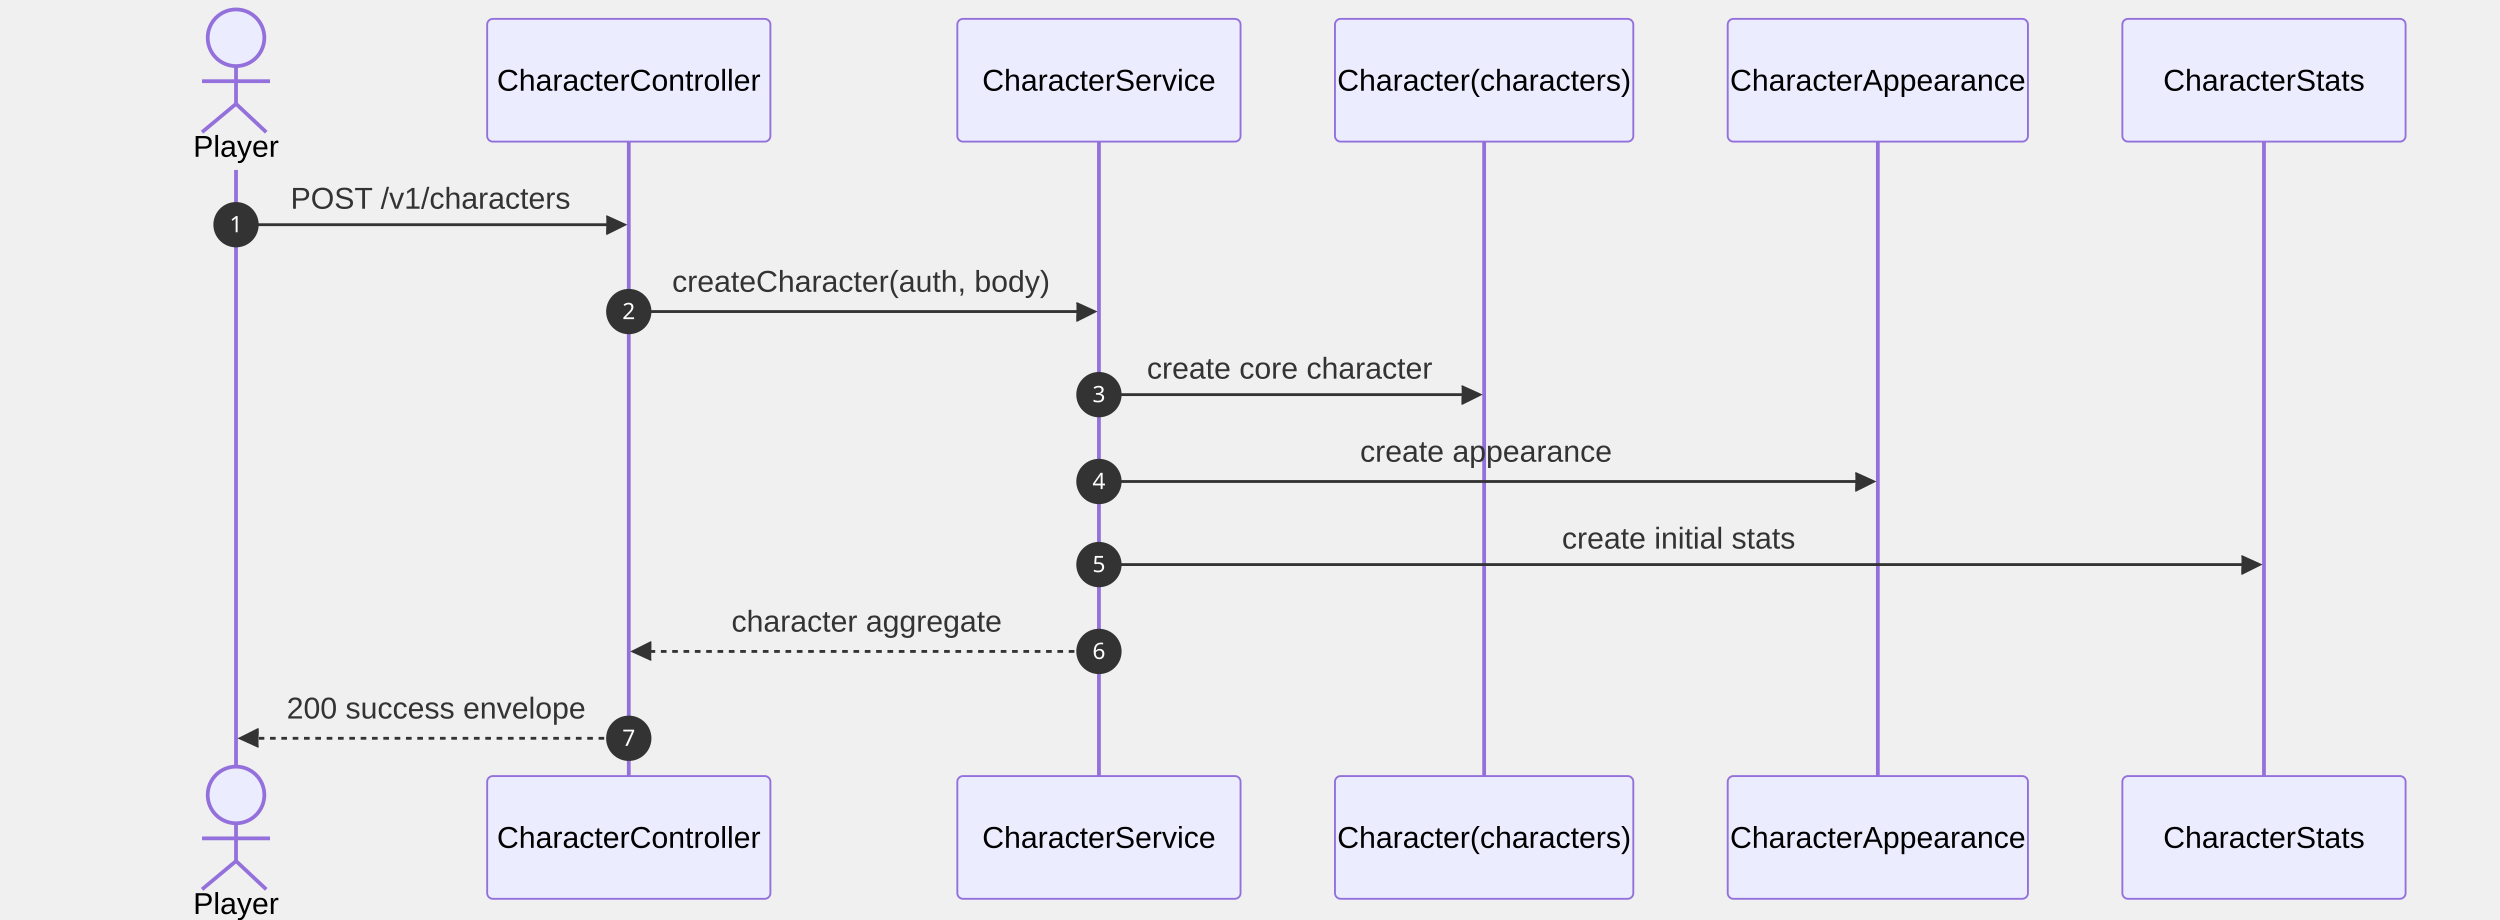
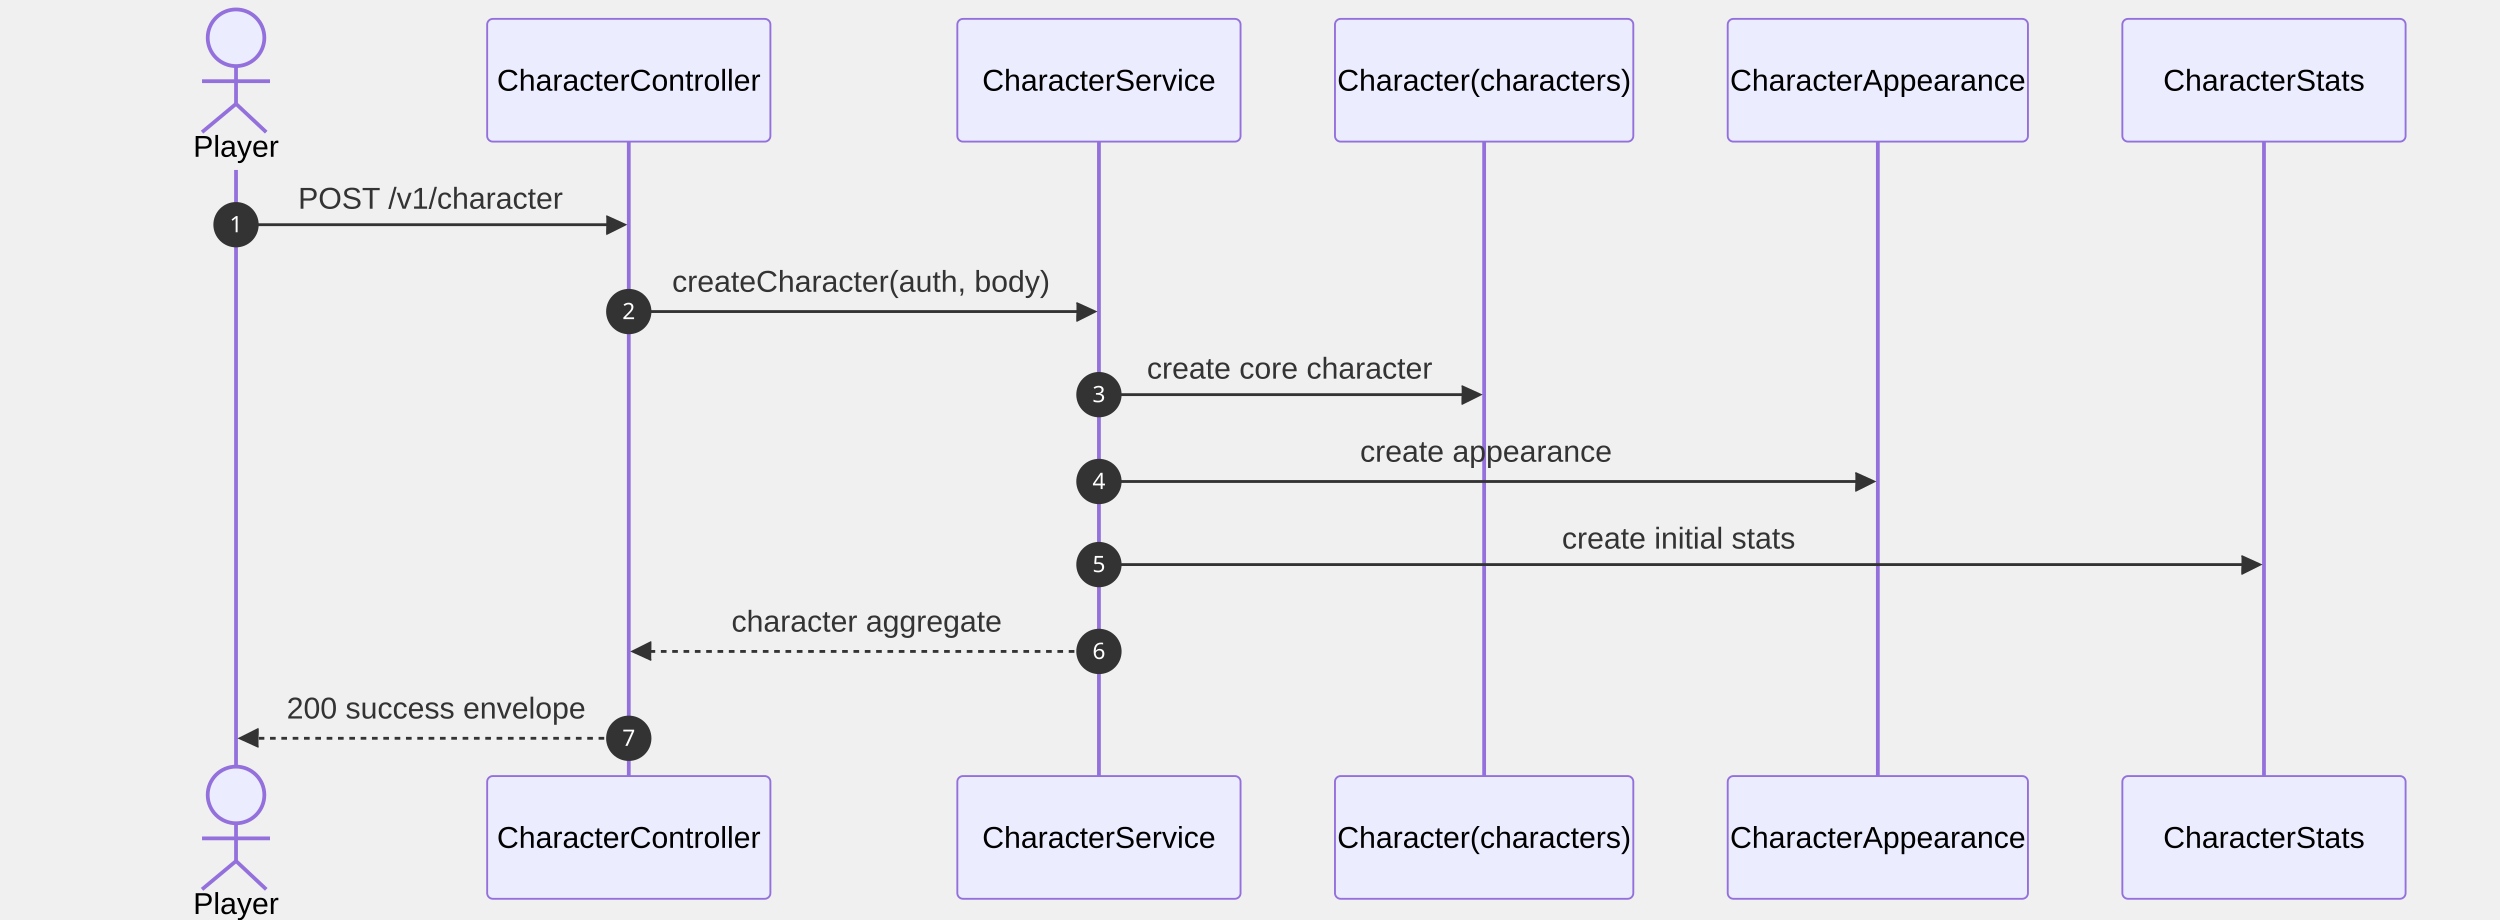
<svg xmlns="http://www.w3.org/2000/svg" id="my-svg" width="100%" style="max-width: 1324px; background-color: white;" viewBox="-50 -10 1324 487" role="graphics-document document" aria-roledescription="sequence">
  <g>
    <rect x="1074" y="401" fill="#eaeaea" stroke="#666" width="150" height="65" name="SRepo" rx="3" ry="3" class="actor actor-bottom" />
    <text x="1149" y="433.5" dominant-baseline="central" alignment-baseline="central" class="actor actor-box" style="text-anchor: middle; font-size: 16px; font-weight: 400;">
      <tspan x="1149" dy="0">CharacterStats</tspan>
    </text>
  </g>
  <g>
    <rect x="865" y="401" fill="#eaeaea" stroke="#666" width="159" height="65" name="ARepo" rx="3" ry="3" class="actor actor-bottom" />
    <text x="944.5" y="433.5" dominant-baseline="central" alignment-baseline="central" class="actor actor-box" style="text-anchor: middle; font-size: 16px; font-weight: 400;">
      <tspan x="944.5" dy="0">CharacterAppearance</tspan>
    </text>
  </g>
  <g>
    <rect x="657" y="401" fill="#eaeaea" stroke="#666" width="158" height="65" name="CRepo" rx="3" ry="3" class="actor actor-bottom" />
    <text x="736" y="433.5" dominant-baseline="central" alignment-baseline="central" class="actor actor-box" style="text-anchor: middle; font-size: 16px; font-weight: 400;">
      <tspan x="736" dy="0">Character(characters)</tspan>
    </text>
  </g>
  <g>
    <rect x="457" y="401" fill="#eaeaea" stroke="#666" width="150" height="65" name="Char" rx="3" ry="3" class="actor actor-bottom" />
    <text x="532" y="433.5" dominant-baseline="central" alignment-baseline="central" class="actor actor-box" style="text-anchor: middle; font-size: 16px; font-weight: 400;">
      <tspan x="532" dy="0">CharacterService</tspan>
    </text>
  </g>
  <g>
    <rect x="208" y="401" fill="#eaeaea" stroke="#666" width="150" height="65" name="API" rx="3" ry="3" class="actor actor-bottom" />
    <text x="283" y="433.5" dominant-baseline="central" alignment-baseline="central" class="actor actor-box" style="text-anchor: middle; font-size: 16px; font-weight: 400;">
      <tspan x="283" dy="0">CharacterController</tspan>
    </text>
  </g>
  <g />
  <g>
    <line id="actor5" x1="1149" y1="65" x2="1149" y2="401" class="actor-line 200" stroke-width="0.5px" stroke="#999" name="SRepo" data-et="life-line" data-id="SRepo" />
    <g id="root-5" data-et="participant" data-type="participant" data-id="SRepo">
      <rect x="1074" y="0" fill="#eaeaea" stroke="#666" width="150" height="65" name="SRepo" rx="3" ry="3" class="actor actor-top" />
      <text x="1149" y="32.5" dominant-baseline="central" alignment-baseline="central" class="actor actor-box" style="text-anchor: middle; font-size: 16px; font-weight: 400;">
        <tspan x="1149" dy="0">CharacterStats</tspan>
      </text>
    </g>
  </g>
  <g>
    <line id="actor4" x1="944.5" y1="65" x2="944.5" y2="401" class="actor-line 200" stroke-width="0.5px" stroke="#999" name="ARepo" data-et="life-line" data-id="ARepo" />
    <g id="root-4" data-et="participant" data-type="participant" data-id="ARepo">
      <rect x="865" y="0" fill="#eaeaea" stroke="#666" width="159" height="65" name="ARepo" rx="3" ry="3" class="actor actor-top" />
      <text x="944.5" y="32.5" dominant-baseline="central" alignment-baseline="central" class="actor actor-box" style="text-anchor: middle; font-size: 16px; font-weight: 400;">
        <tspan x="944.5" dy="0">CharacterAppearance</tspan>
      </text>
    </g>
  </g>
  <g>
    <line id="actor3" x1="736" y1="65" x2="736" y2="401" class="actor-line 200" stroke-width="0.5px" stroke="#999" name="CRepo" data-et="life-line" data-id="CRepo" />
    <g id="root-3" data-et="participant" data-type="participant" data-id="CRepo">
      <rect x="657" y="0" fill="#eaeaea" stroke="#666" width="158" height="65" name="CRepo" rx="3" ry="3" class="actor actor-top" />
      <text x="736" y="32.5" dominant-baseline="central" alignment-baseline="central" class="actor actor-box" style="text-anchor: middle; font-size: 16px; font-weight: 400;">
        <tspan x="736" dy="0">Character(characters)</tspan>
      </text>
    </g>
  </g>
  <g>
    <line id="actor2" x1="532" y1="65" x2="532" y2="401" class="actor-line 200" stroke-width="0.5px" stroke="#999" name="Char" data-et="life-line" data-id="Char" />
    <g id="root-2" data-et="participant" data-type="participant" data-id="Char">
      <rect x="457" y="0" fill="#eaeaea" stroke="#666" width="150" height="65" name="Char" rx="3" ry="3" class="actor actor-top" />
      <text x="532" y="32.5" dominant-baseline="central" alignment-baseline="central" class="actor actor-box" style="text-anchor: middle; font-size: 16px; font-weight: 400;">
        <tspan x="532" dy="0">CharacterService</tspan>
      </text>
    </g>
  </g>
  <g>
    <line id="actor1" x1="283" y1="65" x2="283" y2="401" class="actor-line 200" stroke-width="0.5px" stroke="#999" name="API" data-et="life-line" data-id="API" />
    <g id="root-1" data-et="participant" data-type="participant" data-id="API">
      <rect x="208" y="0" fill="#eaeaea" stroke="#666" width="150" height="65" name="API" rx="3" ry="3" class="actor actor-top" />
      <text x="283" y="32.5" dominant-baseline="central" alignment-baseline="central" class="actor actor-box" style="text-anchor: middle; font-size: 16px; font-weight: 400;">
        <tspan x="283" dy="0">CharacterController</tspan>
      </text>
    </g>
  </g>
  <g>
    <line id="actor0" x1="75" y1="80" x2="75" y2="401" class="actor-line 200" stroke-width="0.5px" stroke="#999" name="Player" data-et="life-line" data-id="Player" />
  </g>
  <style>#my-svg{font-family:"trebuchet ms",verdana,arial,sans-serif;font-size:16px;fill:#333;}@keyframes edge-animation-frame{from{stroke-dashoffset:0;}}@keyframes dash{to{stroke-dashoffset:0;}}#my-svg .edge-animation-slow{stroke-dasharray:9,5!important;stroke-dashoffset:900;animation:dash 50s linear infinite;stroke-linecap:round;}#my-svg .edge-animation-fast{stroke-dasharray:9,5!important;stroke-dashoffset:900;animation:dash 20s linear infinite;stroke-linecap:round;}#my-svg .error-icon{fill:#552222;}#my-svg .error-text{fill:#552222;stroke:#552222;}#my-svg .edge-thickness-normal{stroke-width:1px;}#my-svg .edge-thickness-thick{stroke-width:3.5px;}#my-svg .edge-pattern-solid{stroke-dasharray:0;}#my-svg .edge-thickness-invisible{stroke-width:0;fill:none;}#my-svg .edge-pattern-dashed{stroke-dasharray:3;}#my-svg .edge-pattern-dotted{stroke-dasharray:2;}#my-svg .marker{fill:#333333;stroke:#333333;}#my-svg .marker.cross{stroke:#333333;}#my-svg svg{font-family:"trebuchet ms",verdana,arial,sans-serif;font-size:16px;}#my-svg p{margin:0;}#my-svg .actor{stroke:#9370DB;fill:#ECECFF;stroke-width:1;}#my-svg rect.actor.outer-path[data-look="neo"]{filter:drop-shadow(1px 2px 2px rgba(185, 185, 185, 1));}#my-svg rect.note[data-look="neo"]{stroke:#aaaa33;fill:#fff5ad;filter:drop-shadow(1px 2px 2px rgba(185, 185, 185, 1));}#my-svg text.actor&gt;tspan{fill:black;stroke:none;}#my-svg .actor-line{stroke:#9370DB;}#my-svg .innerArc{stroke-width:1.5;stroke-dasharray:none;}#my-svg .messageLine0{stroke-width:1.5;stroke-dasharray:none;stroke:#333;}#my-svg .messageLine1{stroke-width:1.5;stroke-dasharray:2,2;stroke:#333;}#my-svg [id$="-arrowhead"] path{fill:#333;stroke:#333;}#my-svg .sequenceNumber{fill:white;}#my-svg [id$="-sequencenumber"]{fill:#333;}#my-svg [id$="-crosshead"] path{fill:#333;stroke:#333;}#my-svg .messageText{fill:#333;stroke:none;}#my-svg .labelBox{stroke:#9370DB;fill:#ECECFF;filter:none;}#my-svg .labelText,#my-svg .labelText&gt;tspan{fill:black;stroke:none;}#my-svg .loopText,#my-svg .loopText&gt;tspan{fill:black;stroke:none;}#my-svg .loopLine{stroke-width:2px;stroke-dasharray:2,2;stroke:#9370DB;fill:#9370DB;}#my-svg .note{stroke:#aaaa33;fill:#fff5ad;}#my-svg .noteText,#my-svg .noteText&gt;tspan{fill:black;stroke:none;font-weight:normal;}#my-svg .activation0{fill:#f4f4f4;stroke:#666;}#my-svg .activation1{fill:#f4f4f4;stroke:#666;}#my-svg .activation2{fill:#f4f4f4;stroke:#666;}#my-svg .actorPopupMenu{position:absolute;}#my-svg .actorPopupMenuPanel{position:absolute;fill:#ECECFF;box-shadow:0px 8px 16px 0px rgba(0,0,0,0.2);filter:drop-shadow(3px 5px 2px rgb(0 0 0 / 0.4));}#my-svg .actor-man circle,#my-svg line{fill:#ECECFF;stroke-width:2px;}#my-svg g rect.rect{filter:drop-shadow(1px 2px 2px rgba(185, 185, 185, 1));stroke:#9370DB;}#my-svg .node .neo-node{stroke:#9370DB;}#my-svg [data-look="neo"].node rect,#my-svg [data-look="neo"].cluster rect,#my-svg [data-look="neo"].node polygon{stroke:#9370DB;filter:drop-shadow(1px 2px 2px rgba(185, 185, 185, 1));}#my-svg [data-look="neo"].node path{stroke:#9370DB;stroke-width:1px;}#my-svg [data-look="neo"].node .outer-path{filter:drop-shadow(1px 2px 2px rgba(185, 185, 185, 1));}#my-svg [data-look="neo"].node .neo-line path{stroke:#9370DB;filter:none;}#my-svg [data-look="neo"].node circle{stroke:#9370DB;filter:drop-shadow(1px 2px 2px rgba(185, 185, 185, 1));}#my-svg [data-look="neo"].node circle .state-start{fill:#000000;}#my-svg [data-look="neo"].icon-shape .icon{fill:#9370DB;filter:drop-shadow(1px 2px 2px rgba(185, 185, 185, 1));}#my-svg [data-look="neo"].icon-shape .icon-neo path{stroke:#9370DB;filter:drop-shadow(1px 2px 2px rgba(185, 185, 185, 1));}#my-svg :root{--mermaid-font-family:"trebuchet ms",verdana,arial,sans-serif;}</style>
  <g />
  <defs>
    <symbol id="my-svg-computer" width="24" height="24">
      <path transform="scale(.5)" d="M2 2v13h20v-13h-20zm18 11h-16v-9h16v9zm-10.228 6l.466-1h3.524l.467 1h-4.457zm14.228 3h-24l2-6h2.104l-1.33 4h18.45l-1.297-4h2.073l2 6zm-5-10h-14v-7h14v7z" />
    </symbol>
  </defs>
  <defs>
    <symbol id="my-svg-database" fill-rule="evenodd" clip-rule="evenodd">
      <path transform="scale(.5)" d="M12.258.001l.256.004.255.005.253.008.251.01.249.012.247.015.246.016.242.019.241.02.239.023.236.024.233.027.231.028.229.031.225.032.223.034.22.036.217.038.214.04.211.041.208.043.205.045.201.046.198.048.194.05.191.051.187.053.183.054.18.056.175.057.172.059.168.06.163.061.16.063.155.064.15.066.074.033.073.033.071.034.07.034.069.035.068.035.067.035.066.035.064.036.064.036.062.036.06.036.06.037.058.037.058.037.055.038.055.038.053.038.052.038.051.039.05.039.048.039.047.039.045.04.044.04.043.04.041.04.04.041.039.041.037.041.036.041.034.041.033.042.032.042.03.042.029.042.027.042.026.043.024.043.023.043.021.043.02.043.018.044.017.043.015.044.013.044.012.044.011.045.009.044.007.045.006.045.004.045.002.045.001.045v17l-.001.045-.002.045-.004.045-.006.045-.007.045-.009.044-.011.045-.012.044-.013.044-.015.044-.017.043-.018.044-.02.043-.021.043-.023.043-.024.043-.026.043-.027.042-.029.042-.03.042-.032.042-.033.042-.034.041-.036.041-.037.041-.039.041-.04.041-.041.04-.043.04-.044.04-.045.04-.047.039-.048.039-.05.039-.051.039-.052.038-.053.038-.055.038-.055.038-.058.037-.058.037-.06.037-.06.036-.062.036-.064.036-.064.036-.066.035-.067.035-.068.035-.069.035-.07.034-.071.034-.073.033-.074.033-.15.066-.155.064-.16.063-.163.061-.168.06-.172.059-.175.057-.18.056-.183.054-.187.053-.191.051-.194.05-.198.048-.201.046-.205.045-.208.043-.211.041-.214.04-.217.038-.22.036-.223.034-.225.032-.229.031-.231.028-.233.027-.236.024-.239.023-.241.02-.242.019-.246.016-.247.015-.249.012-.251.01-.253.008-.255.005-.256.004-.258.001-.258-.001-.256-.004-.255-.005-.253-.008-.251-.01-.249-.012-.247-.015-.245-.016-.243-.019-.241-.02-.238-.023-.236-.024-.234-.027-.231-.028-.228-.031-.226-.032-.223-.034-.22-.036-.217-.038-.214-.04-.211-.041-.208-.043-.204-.045-.201-.046-.198-.048-.195-.05-.19-.051-.187-.053-.184-.054-.179-.056-.176-.057-.172-.059-.167-.06-.164-.061-.159-.063-.155-.064-.151-.066-.074-.033-.072-.033-.072-.034-.07-.034-.069-.035-.068-.035-.067-.035-.066-.035-.064-.036-.063-.036-.062-.036-.061-.036-.06-.037-.058-.037-.057-.037-.056-.038-.055-.038-.053-.038-.052-.038-.051-.039-.049-.039-.049-.039-.046-.039-.046-.04-.044-.04-.043-.04-.041-.04-.04-.041-.039-.041-.037-.041-.036-.041-.034-.041-.033-.042-.032-.042-.03-.042-.029-.042-.027-.042-.026-.043-.024-.043-.023-.043-.021-.043-.02-.043-.018-.044-.017-.043-.015-.044-.013-.044-.012-.044-.011-.045-.009-.044-.007-.045-.006-.045-.004-.045-.002-.045-.001-.045v-17l.001-.045.002-.045.004-.045.006-.045.007-.045.009-.044.011-.045.012-.044.013-.044.015-.044.017-.043.018-.044.02-.043.021-.043.023-.043.024-.043.026-.043.027-.042.029-.042.03-.042.032-.042.033-.042.034-.041.036-.041.037-.041.039-.041.04-.041.041-.04.043-.04.044-.04.046-.04.046-.039.049-.039.049-.039.051-.039.052-.038.053-.038.055-.038.056-.038.057-.037.058-.037.06-.037.061-.036.062-.036.063-.036.064-.036.066-.035.067-.035.068-.035.069-.035.07-.034.072-.034.072-.033.074-.033.151-.066.155-.064.159-.063.164-.061.167-.06.172-.059.176-.057.179-.056.184-.054.187-.053.19-.051.195-.05.198-.048.201-.046.204-.045.208-.043.211-.041.214-.04.217-.038.22-.036.223-.034.226-.032.228-.031.231-.028.234-.027.236-.024.238-.023.241-.02.243-.019.245-.016.247-.015.249-.012.251-.01.253-.008.255-.005.256-.004.258-.001.258.001zm-9.258 20.499v.01l.001.021.003.021.004.022.005.021.006.022.007.022.009.023.01.022.011.023.012.023.013.023.015.023.016.024.017.023.018.024.019.024.021.024.022.025.023.024.024.025.052.049.056.05.061.051.066.051.07.051.075.051.079.052.084.052.088.052.092.052.097.052.102.051.105.052.11.052.114.051.119.051.123.051.127.05.131.05.135.05.139.048.144.049.147.047.152.047.155.047.16.045.163.045.167.043.171.043.176.041.178.041.183.039.187.039.19.037.194.035.197.035.202.033.204.031.209.03.212.029.216.027.219.025.222.024.226.021.23.02.233.018.236.016.24.015.243.012.246.01.249.008.253.005.256.004.259.001.26-.001.257-.004.254-.005.25-.008.247-.011.244-.012.241-.014.237-.016.233-.018.231-.021.226-.021.224-.024.22-.026.216-.027.212-.028.21-.031.205-.031.202-.034.198-.034.194-.036.191-.037.187-.039.183-.04.179-.04.175-.042.172-.043.168-.044.163-.045.16-.046.155-.046.152-.047.148-.048.143-.049.139-.049.136-.05.131-.05.126-.05.123-.051.118-.052.114-.051.11-.052.106-.052.101-.052.096-.052.092-.052.088-.053.083-.051.079-.052.074-.052.07-.051.065-.051.06-.051.056-.05.051-.05.023-.024.023-.025.021-.024.02-.024.019-.024.018-.024.017-.024.015-.023.014-.024.013-.023.012-.023.01-.023.01-.022.008-.022.006-.022.006-.022.004-.022.004-.021.001-.021.001-.021v-4.127l-.077.055-.08.053-.083.054-.085.053-.087.052-.09.052-.093.051-.095.05-.097.05-.1.049-.102.049-.105.048-.106.047-.109.047-.111.046-.114.045-.115.045-.118.044-.12.043-.122.042-.124.042-.126.041-.128.04-.13.04-.132.038-.134.038-.135.037-.138.037-.139.035-.142.035-.143.034-.144.033-.147.032-.148.031-.15.03-.151.03-.153.029-.154.027-.156.027-.158.026-.159.025-.161.024-.162.023-.163.022-.165.021-.166.02-.167.019-.169.018-.169.017-.171.016-.173.015-.173.014-.175.013-.175.012-.177.011-.178.01-.179.008-.179.008-.181.006-.182.005-.182.004-.184.003-.184.002h-.37l-.184-.002-.184-.003-.182-.004-.182-.005-.181-.006-.179-.008-.179-.008-.178-.01-.176-.011-.176-.012-.175-.013-.173-.014-.172-.015-.171-.016-.17-.017-.169-.018-.167-.019-.166-.02-.165-.021-.163-.022-.162-.023-.161-.024-.159-.025-.157-.026-.156-.027-.155-.027-.153-.029-.151-.03-.15-.03-.148-.031-.146-.032-.145-.033-.143-.034-.141-.035-.14-.035-.137-.037-.136-.037-.134-.038-.132-.038-.13-.04-.128-.04-.126-.041-.124-.042-.122-.042-.12-.044-.117-.043-.116-.045-.113-.045-.112-.046-.109-.047-.106-.047-.105-.048-.102-.049-.1-.049-.097-.05-.095-.05-.093-.052-.09-.051-.087-.052-.085-.053-.083-.054-.08-.054-.077-.054v4.127zm0-5.654v.011l.001.021.003.021.004.021.005.022.006.022.007.022.009.022.01.022.011.023.012.023.013.023.015.024.016.023.017.024.018.024.019.024.021.024.022.024.023.025.024.024.052.05.056.05.061.05.066.051.07.051.075.052.079.051.084.052.088.052.092.052.097.052.102.052.105.052.11.051.114.051.119.052.123.05.127.051.131.05.135.049.139.049.144.048.147.048.152.047.155.046.16.045.163.045.167.044.171.042.176.042.178.04.183.04.187.038.19.037.194.036.197.034.202.033.204.032.209.03.212.028.216.027.219.025.222.024.226.022.23.02.233.018.236.016.24.014.243.012.246.01.249.008.253.006.256.003.259.001.26-.001.257-.003.254-.006.25-.008.247-.01.244-.012.241-.015.237-.016.233-.018.231-.02.226-.022.224-.024.22-.025.216-.027.212-.029.21-.03.205-.032.202-.033.198-.035.194-.036.191-.037.187-.039.183-.039.179-.041.175-.042.172-.043.168-.044.163-.045.16-.045.155-.047.152-.047.148-.048.143-.048.139-.05.136-.049.131-.05.126-.051.123-.051.118-.051.114-.052.11-.052.106-.052.101-.052.096-.052.092-.052.088-.052.083-.052.079-.052.074-.051.07-.052.065-.051.06-.05.056-.051.051-.049.023-.025.023-.024.021-.025.02-.024.019-.024.018-.024.017-.024.015-.023.014-.023.013-.024.012-.022.01-.023.01-.023.008-.022.006-.022.006-.022.004-.021.004-.022.001-.021.001-.021v-4.139l-.077.054-.08.054-.083.054-.085.052-.087.053-.09.051-.093.051-.095.051-.097.05-.1.049-.102.049-.105.048-.106.047-.109.047-.111.046-.114.045-.115.044-.118.044-.12.044-.122.042-.124.042-.126.041-.128.04-.13.039-.132.039-.134.038-.135.037-.138.036-.139.036-.142.035-.143.033-.144.033-.147.033-.148.031-.15.03-.151.03-.153.028-.154.028-.156.027-.158.026-.159.025-.161.024-.162.023-.163.022-.165.021-.166.02-.167.019-.169.018-.169.017-.171.016-.173.015-.173.014-.175.013-.175.012-.177.011-.178.009-.179.009-.179.007-.181.007-.182.005-.182.004-.184.003-.184.002h-.37l-.184-.002-.184-.003-.182-.004-.182-.005-.181-.007-.179-.007-.179-.009-.178-.009-.176-.011-.176-.012-.175-.013-.173-.014-.172-.015-.171-.016-.17-.017-.169-.018-.167-.019-.166-.02-.165-.021-.163-.022-.162-.023-.161-.024-.159-.025-.157-.026-.156-.027-.155-.028-.153-.028-.151-.03-.15-.03-.148-.031-.146-.033-.145-.033-.143-.033-.141-.035-.14-.036-.137-.036-.136-.037-.134-.038-.132-.039-.13-.039-.128-.04-.126-.041-.124-.042-.122-.043-.12-.043-.117-.044-.116-.044-.113-.046-.112-.046-.109-.046-.106-.047-.105-.048-.102-.049-.1-.049-.097-.05-.095-.051-.093-.051-.09-.051-.087-.053-.085-.052-.083-.054-.08-.054-.077-.054v4.139zm0-5.666v.011l.001.02.003.022.004.021.005.022.006.021.007.022.009.023.01.022.011.023.012.023.013.023.015.023.016.024.017.024.018.023.019.024.021.025.022.024.023.024.024.025.052.05.056.05.061.05.066.051.07.051.075.052.079.051.084.052.088.052.092.052.097.052.102.052.105.051.11.052.114.051.119.051.123.051.127.05.131.05.135.05.139.049.144.048.147.048.152.047.155.046.16.045.163.045.167.043.171.043.176.042.178.04.183.04.187.038.19.037.194.036.197.034.202.033.204.032.209.03.212.028.216.027.219.025.222.024.226.021.23.02.233.018.236.017.24.014.243.012.246.01.249.008.253.006.256.003.259.001.26-.001.257-.003.254-.006.25-.008.247-.01.244-.013.241-.014.237-.016.233-.018.231-.02.226-.022.224-.024.22-.025.216-.027.212-.029.21-.03.205-.032.202-.033.198-.035.194-.036.191-.037.187-.039.183-.039.179-.041.175-.042.172-.043.168-.044.163-.045.16-.045.155-.047.152-.047.148-.048.143-.049.139-.049.136-.049.131-.051.126-.05.123-.051.118-.052.114-.051.11-.052.106-.052.101-.052.096-.052.092-.052.088-.052.083-.052.079-.052.074-.052.07-.051.065-.051.06-.051.056-.05.051-.049.023-.025.023-.025.021-.024.02-.024.019-.024.018-.024.017-.024.015-.023.014-.024.013-.023.012-.023.01-.022.01-.023.008-.022.006-.022.006-.022.004-.022.004-.021.001-.021.001-.021v-4.153l-.077.054-.08.054-.083.053-.085.053-.087.053-.09.051-.093.051-.095.051-.097.05-.1.049-.102.048-.105.048-.106.048-.109.046-.111.046-.114.046-.115.044-.118.044-.12.043-.122.043-.124.042-.126.041-.128.04-.13.039-.132.039-.134.038-.135.037-.138.036-.139.036-.142.034-.143.034-.144.033-.147.032-.148.032-.15.03-.151.03-.153.028-.154.028-.156.027-.158.026-.159.024-.161.024-.162.023-.163.023-.165.021-.166.02-.167.019-.169.018-.169.017-.171.016-.173.015-.173.014-.175.013-.175.012-.177.01-.178.01-.179.009-.179.007-.181.006-.182.006-.182.004-.184.003-.184.001-.185.001-.185-.001-.184-.001-.184-.003-.182-.004-.182-.006-.181-.006-.179-.007-.179-.009-.178-.01-.176-.01-.176-.012-.175-.013-.173-.014-.172-.015-.171-.016-.17-.017-.169-.018-.167-.019-.166-.02-.165-.021-.163-.023-.162-.023-.161-.024-.159-.024-.157-.026-.156-.027-.155-.028-.153-.028-.151-.03-.15-.03-.148-.032-.146-.032-.145-.033-.143-.034-.141-.034-.14-.036-.137-.036-.136-.037-.134-.038-.132-.039-.13-.039-.128-.041-.126-.041-.124-.041-.122-.043-.12-.043-.117-.044-.116-.044-.113-.046-.112-.046-.109-.046-.106-.048-.105-.048-.102-.048-.1-.05-.097-.049-.095-.051-.093-.051-.09-.052-.087-.052-.085-.053-.083-.053-.08-.054-.077-.054v4.153zm8.74-8.179l-.257.004-.254.005-.25.008-.247.011-.244.012-.241.014-.237.016-.233.018-.231.021-.226.022-.224.023-.22.026-.216.027-.212.028-.21.031-.205.032-.202.033-.198.034-.194.036-.191.038-.187.038-.183.04-.179.041-.175.042-.172.043-.168.043-.163.045-.16.046-.155.046-.152.048-.148.048-.143.048-.139.049-.136.05-.131.05-.126.051-.123.051-.118.051-.114.052-.11.052-.106.052-.101.052-.096.052-.092.052-.088.052-.083.052-.079.052-.074.051-.07.052-.065.051-.06.05-.056.05-.051.05-.023.025-.023.024-.021.024-.02.025-.019.024-.018.024-.017.023-.015.024-.014.023-.013.023-.012.023-.01.023-.01.022-.008.022-.006.023-.006.021-.004.022-.004.021-.001.021-.001.021.001.021.001.021.004.021.004.022.006.021.006.023.008.022.01.022.01.023.012.023.013.023.014.023.015.024.017.023.018.024.019.024.02.025.021.024.023.024.023.025.051.05.056.05.06.05.065.051.07.052.074.051.079.052.083.052.088.052.092.052.096.052.101.052.106.052.11.052.114.052.118.051.123.051.126.051.131.05.136.05.139.049.143.048.148.048.152.048.155.046.16.046.163.045.168.043.172.043.175.042.179.041.183.04.187.038.191.038.194.036.198.034.202.033.205.032.21.031.212.028.216.027.22.026.224.023.226.022.231.021.233.018.237.016.241.014.244.012.247.011.25.008.254.005.257.004.26.001.26-.001.257-.004.254-.005.25-.008.247-.011.244-.012.241-.014.237-.016.233-.018.231-.021.226-.022.224-.023.22-.026.216-.027.212-.028.21-.031.205-.032.202-.033.198-.034.194-.036.191-.038.187-.038.183-.04.179-.041.175-.042.172-.043.168-.043.163-.045.16-.046.155-.046.152-.048.148-.048.143-.048.139-.049.136-.05.131-.05.126-.051.123-.051.118-.051.114-.052.11-.052.106-.052.101-.052.096-.052.092-.052.088-.052.083-.052.079-.052.074-.051.07-.052.065-.051.06-.05.056-.05.051-.05.023-.025.023-.024.021-.024.02-.025.019-.024.018-.024.017-.023.015-.024.014-.023.013-.023.012-.023.01-.023.01-.022.008-.022.006-.023.006-.021.004-.022.004-.021.001-.021.001-.021-.001-.021-.001-.021-.004-.021-.004-.022-.006-.021-.006-.023-.008-.022-.01-.022-.01-.023-.012-.023-.013-.023-.014-.023-.015-.024-.017-.023-.018-.024-.019-.024-.02-.025-.021-.024-.023-.024-.023-.025-.051-.05-.056-.05-.06-.05-.065-.051-.07-.052-.074-.051-.079-.052-.083-.052-.088-.052-.092-.052-.096-.052-.101-.052-.106-.052-.11-.052-.114-.052-.118-.051-.123-.051-.126-.051-.131-.05-.136-.05-.139-.049-.143-.048-.148-.048-.152-.048-.155-.046-.16-.046-.163-.045-.168-.043-.172-.043-.175-.042-.179-.041-.183-.04-.187-.038-.191-.038-.194-.036-.198-.034-.202-.033-.205-.032-.21-.031-.212-.028-.216-.027-.22-.026-.224-.023-.226-.022-.231-.021-.233-.018-.237-.016-.241-.014-.244-.012-.247-.011-.25-.008-.254-.005-.257-.004-.26-.001-.26.001z" />
    </symbol>
  </defs>
  <defs>
    <symbol id="my-svg-clock" width="24" height="24">
      <path transform="scale(.5)" d="M12 2c5.514 0 10 4.486 10 10s-4.486 10-10 10-10-4.486-10-10 4.486-10 10-10zm0-2c-6.627 0-12 5.373-12 12s5.373 12 12 12 12-5.373 12-12-5.373-12-12-12zm5.848 12.459c.202.038.202.333.001.372-1.907.361-6.045 1.111-6.547 1.111-.719 0-1.301-.582-1.301-1.301 0-.512.77-5.447 1.125-7.445.034-.192.312-.181.343.014l.985 6.238 5.394 1.011z" />
    </symbol>
  </defs>
  <defs>
    <marker id="my-svg-arrowhead" refX="7.9" refY="5" markerUnits="userSpaceOnUse" markerWidth="12" markerHeight="12" orient="auto-start-reverse">
      <path d="M -1 0 L 10 5 L 0 10 z" />
    </marker>
  </defs>
  <defs>
    <marker id="my-svg-crosshead" markerWidth="15" markerHeight="8" orient="auto" refX="4" refY="4.5">
      <path fill="none" stroke="#000000" stroke-width="1pt" d="M 1,2 L 6,7 M 6,2 L 1,7" style="stroke-dasharray: 0, 0;" />
    </marker>
  </defs>
  <defs>
    <marker id="my-svg-filled-head" refX="15.5" refY="7" markerWidth="20" markerHeight="28" orient="auto">
      <path d="M 18,7 L9,13 L14,7 L9,1 Z" />
    </marker>
  </defs>
  <defs>
    <marker id="my-svg-sequencenumber" refX="15" refY="15" markerWidth="60" markerHeight="40" orient="auto">
      <circle cx="15" cy="15" r="6" />
    </marker>
  </defs>
  <defs>
    <marker id="my-svg-solidTopArrowHead" refX="7.9" refY="7.25" markerUnits="userSpaceOnUse" markerWidth="12" markerHeight="12" orient="auto-start-reverse">
      <path d="M 0 0 L 10 8 L 0 8 z" />
    </marker>
  </defs>
  <defs>
    <marker id="my-svg-solidBottomArrowHead" refX="7.9" refY="0.75" markerUnits="userSpaceOnUse" markerWidth="12" markerHeight="12" orient="auto-start-reverse">
      <path d="M 0 0 L 10 0 L 0 8 z" />
    </marker>
  </defs>
  <defs>
    <marker id="my-svg-stickTopArrowHead" refX="7.5" refY="7" markerUnits="userSpaceOnUse" markerWidth="12" markerHeight="12" orient="auto-start-reverse">
      <path d="M 0 0 L 7 7" stroke="black" stroke-width="1.5" fill="none" />
    </marker>
  </defs>
  <defs>
    <marker id="my-svg-stickBottomArrowHead" refX="7.5" refY="0" markerUnits="userSpaceOnUse" markerWidth="12" markerHeight="12" orient="auto-start-reverse">
      <path d="M 0 7 L 7 0" stroke="black" stroke-width="1.5" fill="none" />
    </marker>
  </defs>
  <g class="actor-man actor-top" name="Player" data-et="participant" data-type="actor" data-id="Player" style="stroke: rgb(147, 112, 219);">
    <line id="actor-man-torso0" x1="75" y1="25" x2="75" y2="45" />
    <line id="actor-man-arms0" x1="57" y1="33" x2="93" y2="33" />
    <line x1="57" y1="60" x2="75" y2="45" />
    <line x1="75" y1="45" x2="91" y2="60" />
    <circle cx="75" cy="10" r="15" width="150" height="65" />
    <text x="75" y="67.5" dominant-baseline="central" alignment-baseline="central" class="actor actor-man" style="text-anchor: middle; font-size: 16px; font-weight: 400;">
      <tspan x="75" dy="0">Player</tspan>
    </text>
  </g>
-   <text x="178" y="80" text-anchor="middle" dominant-baseline="middle" alignment-baseline="middle" class="messageText" dy="1em" style="font-size: 16px; font-weight: 400;">POST /v1/characters</text>
+   <text x="178" y="80" text-anchor="middle" dominant-baseline="middle" alignment-baseline="middle" class="messageText" dy="1em" style="font-size: 16px; font-weight: 400;">POST /v1/character</text>
  <line x1="82" y1="109" x2="279" y2="109" class="messageLine0" data-et="message" data-id="i1" data-from="Player" data-to="API" stroke-width="2" stroke="none" marker-end="url(#my-svg-arrowhead)" style="fill: none;" />
  <line x1="75" y1="109" x2="75" y2="109" stroke-width="0" marker-start="url(#my-svg-sequencenumber)" />
  <text x="75" y="113" font-family="sans-serif" font-size="12px" text-anchor="middle" class="sequenceNumber">1</text>
  <text x="406" y="124" text-anchor="middle" dominant-baseline="middle" alignment-baseline="middle" class="messageText" dy="1em" style="font-size: 16px; font-weight: 400;">createCharacter(auth, body)</text>
  <line x1="290" y1="155" x2="528" y2="155" class="messageLine0" data-et="message" data-id="i2" data-from="API" data-to="Char" stroke-width="2" stroke="none" marker-end="url(#my-svg-arrowhead)" style="fill: none;" />
  <line x1="283" y1="155" x2="283" y2="155" stroke-width="0" marker-start="url(#my-svg-sequencenumber)" />
  <text x="283" y="159" font-family="sans-serif" font-size="12px" text-anchor="middle" class="sequenceNumber">2</text>
  <text x="633" y="170" text-anchor="middle" dominant-baseline="middle" alignment-baseline="middle" class="messageText" dy="1em" style="font-size: 16px; font-weight: 400;">create core character</text>
  <line x1="539" y1="199" x2="732" y2="199" class="messageLine0" data-et="message" data-id="i3" data-from="Char" data-to="CRepo" stroke-width="2" stroke="none" marker-end="url(#my-svg-arrowhead)" style="fill: none;" />
  <line x1="532" y1="199" x2="532" y2="199" stroke-width="0" marker-start="url(#my-svg-sequencenumber)" />
  <text x="532" y="203" font-family="sans-serif" font-size="12px" text-anchor="middle" class="sequenceNumber">3</text>
  <text x="737" y="214" text-anchor="middle" dominant-baseline="middle" alignment-baseline="middle" class="messageText" dy="1em" style="font-size: 16px; font-weight: 400;">create appearance</text>
  <line x1="539" y1="245" x2="940.5" y2="245" class="messageLine0" data-et="message" data-id="i4" data-from="Char" data-to="ARepo" stroke-width="2" stroke="none" marker-end="url(#my-svg-arrowhead)" style="fill: none;" />
  <line x1="532" y1="245" x2="532" y2="245" stroke-width="0" marker-start="url(#my-svg-sequencenumber)" />
  <text x="532" y="249" font-family="sans-serif" font-size="12px" text-anchor="middle" class="sequenceNumber">4</text>
  <text x="839" y="260" text-anchor="middle" dominant-baseline="middle" alignment-baseline="middle" class="messageText" dy="1em" style="font-size: 16px; font-weight: 400;">create initial stats</text>
  <line x1="539" y1="289" x2="1145" y2="289" class="messageLine0" data-et="message" data-id="i5" data-from="Char" data-to="SRepo" stroke-width="2" stroke="none" marker-end="url(#my-svg-arrowhead)" style="fill: none;" />
  <line x1="532" y1="289" x2="532" y2="289" stroke-width="0" marker-start="url(#my-svg-sequencenumber)" />
  <text x="532" y="293" font-family="sans-serif" font-size="12px" text-anchor="middle" class="sequenceNumber">5</text>
  <text x="409" y="304" text-anchor="middle" dominant-baseline="middle" alignment-baseline="middle" class="messageText" dy="1em" style="font-size: 16px; font-weight: 400;">character aggregate</text>
  <line x1="537" y1="335" x2="287" y2="335" class="messageLine1" data-et="message" data-id="i6" data-from="Char" data-to="API" stroke-width="2" stroke="none" marker-end="url(#my-svg-arrowhead)" style="stroke-dasharray: 3, 3; fill: none;" />
  <line x1="532" y1="335" x2="532" y2="335" stroke-width="0" marker-start="url(#my-svg-sequencenumber)" />
  <text x="532" y="339" font-family="sans-serif" font-size="12px" text-anchor="middle" class="sequenceNumber">6</text>
  <text x="181" y="350" text-anchor="middle" dominant-baseline="middle" alignment-baseline="middle" class="messageText" dy="1em" style="font-size: 16px; font-weight: 400;">200 success envelope</text>
  <line x1="288" y1="381" x2="79" y2="381" class="messageLine1" data-et="message" data-id="i7" data-from="API" data-to="Player" stroke-width="2" stroke="none" marker-end="url(#my-svg-arrowhead)" style="stroke-dasharray: 3, 3; fill: none;" />
  <line x1="283" y1="381" x2="283" y2="381" stroke-width="0" marker-start="url(#my-svg-sequencenumber)" />
  <text x="283" y="385" font-family="sans-serif" font-size="12px" text-anchor="middle" class="sequenceNumber">7</text>
  <g class="actor-man actor-bottom" name="Player" style="stroke: rgb(147, 112, 219);">
    <line id="actor-man-torso5" x1="75" y1="426" x2="75" y2="446" />
    <line id="actor-man-arms5" x1="57" y1="434" x2="93" y2="434" />
    <line x1="57" y1="461" x2="75" y2="446" />
    <line x1="75" y1="446" x2="91" y2="461" />
    <circle cx="75" cy="411" r="15" width="150" height="65" />
    <text x="75" y="468.5" dominant-baseline="central" alignment-baseline="central" class="actor actor-man" style="text-anchor: middle; font-size: 16px; font-weight: 400;">
      <tspan x="75" dy="0">Player</tspan>
    </text>
  </g>
</svg>
